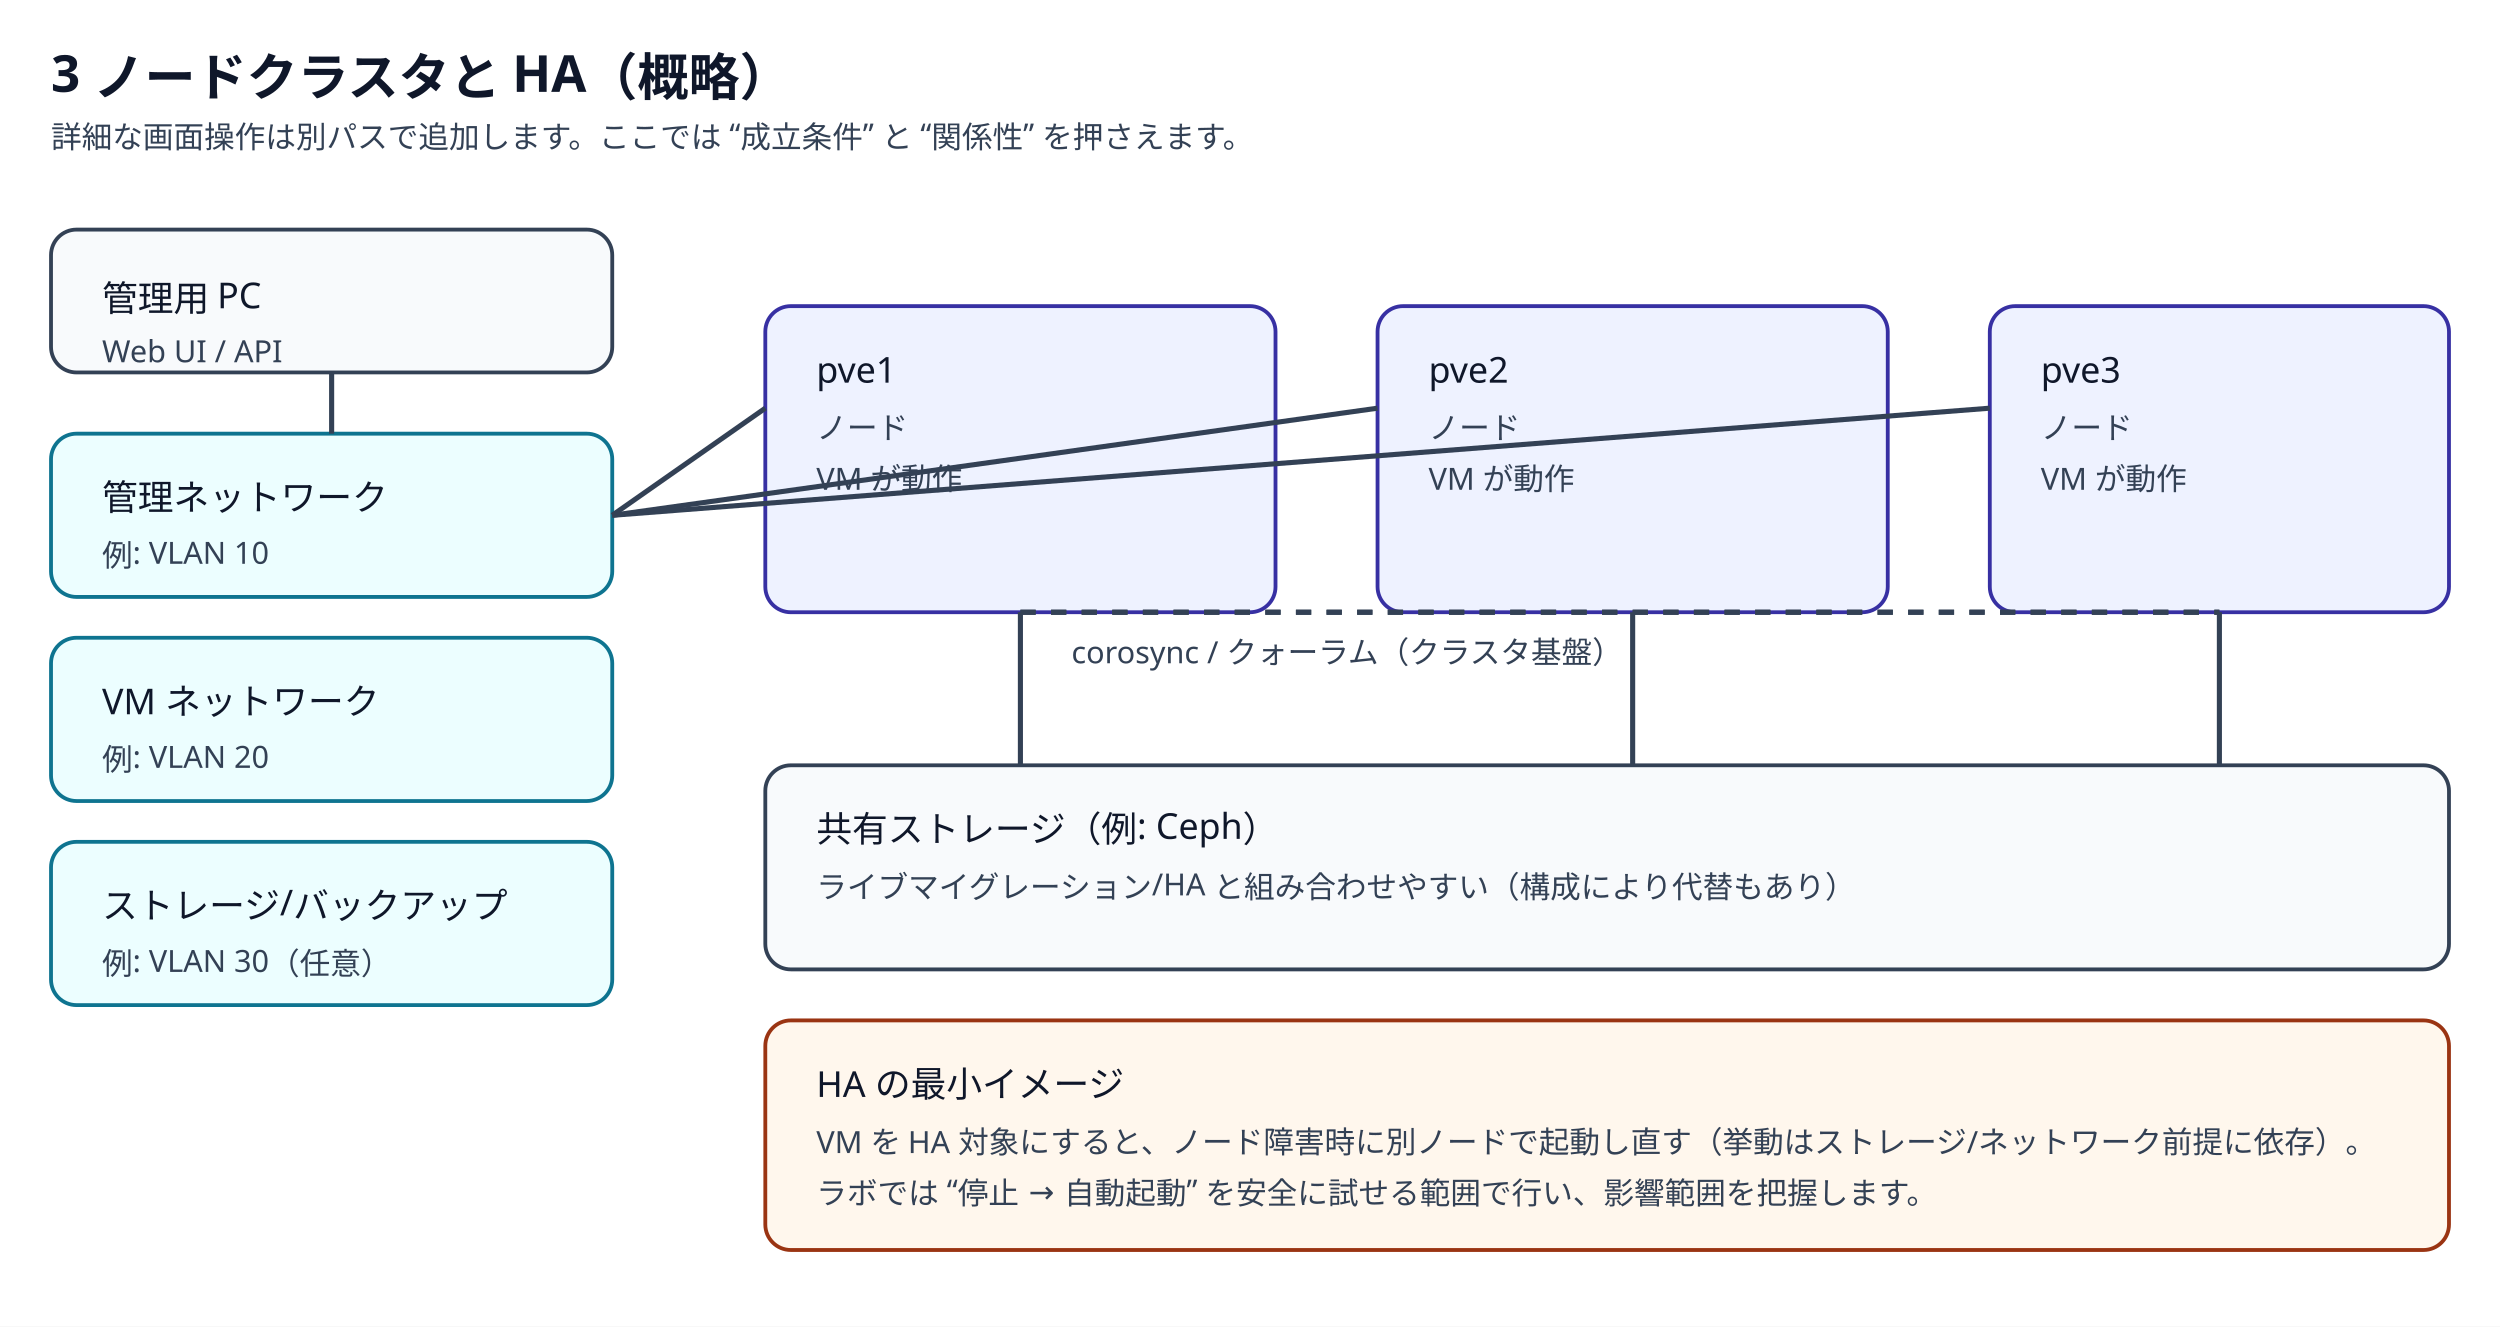
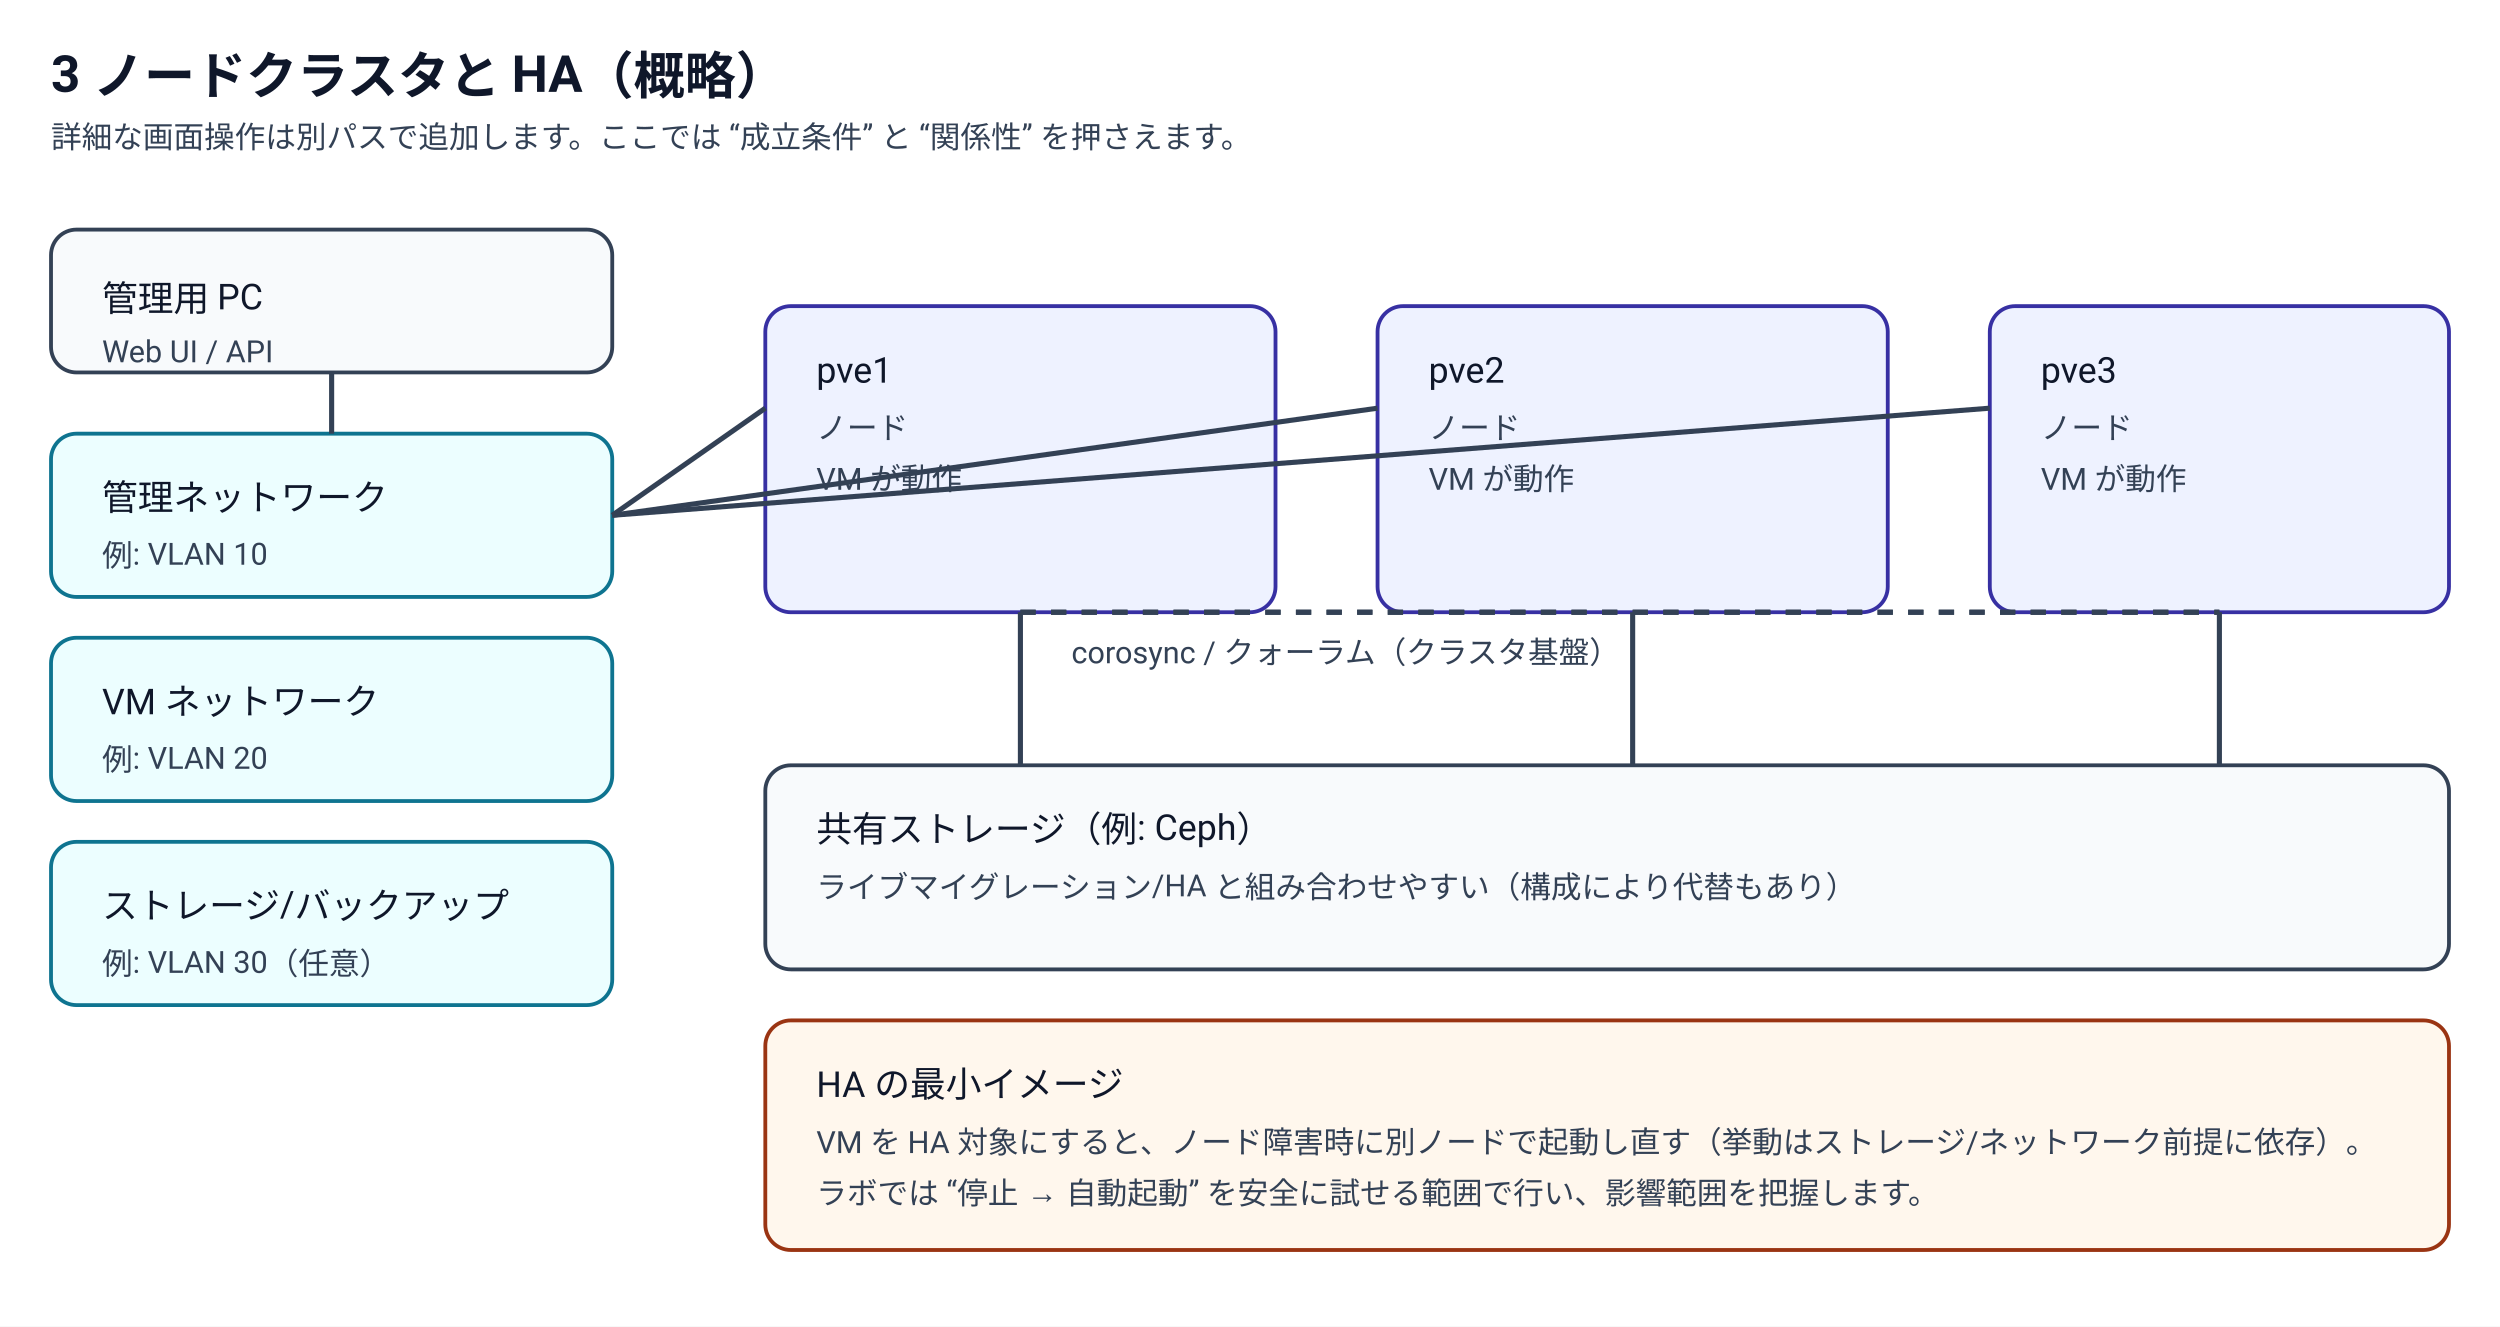
<svg xmlns="http://www.w3.org/2000/svg" width="980" height="520" viewBox="0 0 980 520">
  <style>
-     .title { font: 20px sans-serif; font-weight: 600; fill: #0f172a; }
-     .label { font: 14px sans-serif; fill: #0f172a; }
-     .small { font: 12px sans-serif; fill: #334155; }
+     .title { font: 20px -apple-system, BlinkMacSystemFont, 'Segoe UI', Roboto, 'Helvetica Neue', Arial, 'Noto Sans', sans-serif, 'Apple Color Emoji', 'Segoe UI Emoji', 'Segoe UI Symbol', 'Noto Color Emoji'; font-weight: 600; fill: #0f172a; }
+     .label { font: 14px -apple-system, BlinkMacSystemFont, 'Segoe UI', Roboto, 'Helvetica Neue', Arial, 'Noto Sans', sans-serif, 'Apple Color Emoji', 'Segoe UI Emoji', 'Segoe UI Symbol', 'Noto Color Emoji'; fill: #0f172a; }
+     .small { font: 12px -apple-system, BlinkMacSystemFont, 'Segoe UI', Roboto, 'Helvetica Neue', Arial, 'Noto Sans', sans-serif, 'Apple Color Emoji', 'Segoe UI Emoji', 'Segoe UI Symbol', 'Noto Color Emoji'; fill: #334155; }
    .box { fill: #f8fafc; stroke: #334155; stroke-width: 1.5; rx: 10; }
    .net { fill: #ecfeff; stroke: #0e7490; stroke-width: 1.5; rx: 10; }
    .accent { fill: #eef2ff; stroke: #3730a3; stroke-width: 1.5; rx: 10; }
    .note { fill: #fff7ed; stroke: #9a3412; stroke-width: 1.5; rx: 10; }
    .line { stroke: #334155; stroke-width: 2; }
    .dash { stroke: #334155; stroke-width: 2; stroke-dasharray: 6 6; }
  </style>
  <rect x="0" y="0" width="980" height="520" fill="#ffffff" />
  <text class="title" x="20" y="36">3 ノードクラスタと HA（概略）</text>
  <text class="small" x="20" y="58">詳細な画面操作は別パスで追加します。ここでは “成立条件” と “関係性” を押さえます。</text>
  <rect class="box" x="20" y="90" width="220" height="56" />
  <text class="label" x="40" y="122">管理用 PC</text>
  <text class="small" x="40" y="142">Web UI / API</text>
  <rect class="net" x="20" y="170" width="220" height="64" />
  <text class="label" x="40" y="200">管理ネットワーク</text>
  <text class="small" x="40" y="222">例: VLAN 10</text>
  <rect class="net" x="20" y="250" width="220" height="64" />
  <text class="label" x="40" y="280">VM ネットワーク</text>
  <text class="small" x="40" y="302">例: VLAN 20</text>
  <rect class="net" x="20" y="330" width="220" height="64" />
  <text class="label" x="40" y="360">ストレージ/バックアップ</text>
  <text class="small" x="40" y="382">例: VLAN 30（任意）</text>
  <rect class="accent" x="300" y="120" width="200" height="120" />
  <text class="label" x="320" y="150">pve1</text>
  <text class="small" x="320" y="172">ノード</text>
  <text class="small" x="320" y="192">VM が動作</text>
  <rect class="accent" x="540" y="120" width="200" height="120" />
  <text class="label" x="560" y="150">pve2</text>
  <text class="small" x="560" y="172">ノード</text>
  <text class="small" x="560" y="192">VM が動作</text>
  <rect class="accent" x="780" y="120" width="180" height="120" />
  <text class="label" x="800" y="150">pve3</text>
  <text class="small" x="800" y="172">ノード</text>
  <text class="small" x="800" y="192">VM が動作</text>
  <line class="dash" x1="400" y1="240" x2="640" y2="240" />
  <line class="dash" x1="640" y1="240" x2="870" y2="240" />
  <line class="dash" x1="400" y1="240" x2="870" y2="240" />
  <text class="small" x="420" y="260">corosync / クォーラム（クラスタ基盤）</text>
  <rect class="box" x="300" y="300" width="660" height="80" />
  <text class="label" x="320" y="330">共有ストレージ（例: Ceph）</text>
  <text class="small" x="320" y="352">ライブマイグレーション/HA と組み合わせやすい（構成により代替もあり）</text>
  <line class="line" x1="400" y1="240" x2="400" y2="300" />
  <line class="line" x1="640" y1="240" x2="640" y2="300" />
  <line class="line" x1="870" y1="240" x2="870" y2="300" />
  <line class="line" x1="130" y1="146" x2="130" y2="170" />
  <line class="line" x1="240" y1="202" x2="300" y2="160" />
  <line class="line" x1="240" y1="202" x2="540" y2="160" />
  <line class="line" x1="240" y1="202" x2="780" y2="160" />
  <rect class="note" x="300" y="400" width="660" height="90" />
  <text class="label" x="320" y="430">HA の最小イメージ</text>
  <text class="small" x="320" y="452">VM を HA 対象にすると、ノード障害時に別ノードで起動し直す（挙動はストレージ/ネットワーク前提に依存）。</text>
  <text class="small" x="320" y="472">ラボでは “停止 → 自動起動” を安全に試せる範囲で行い、影響範囲を把握します。</text>
</svg>
